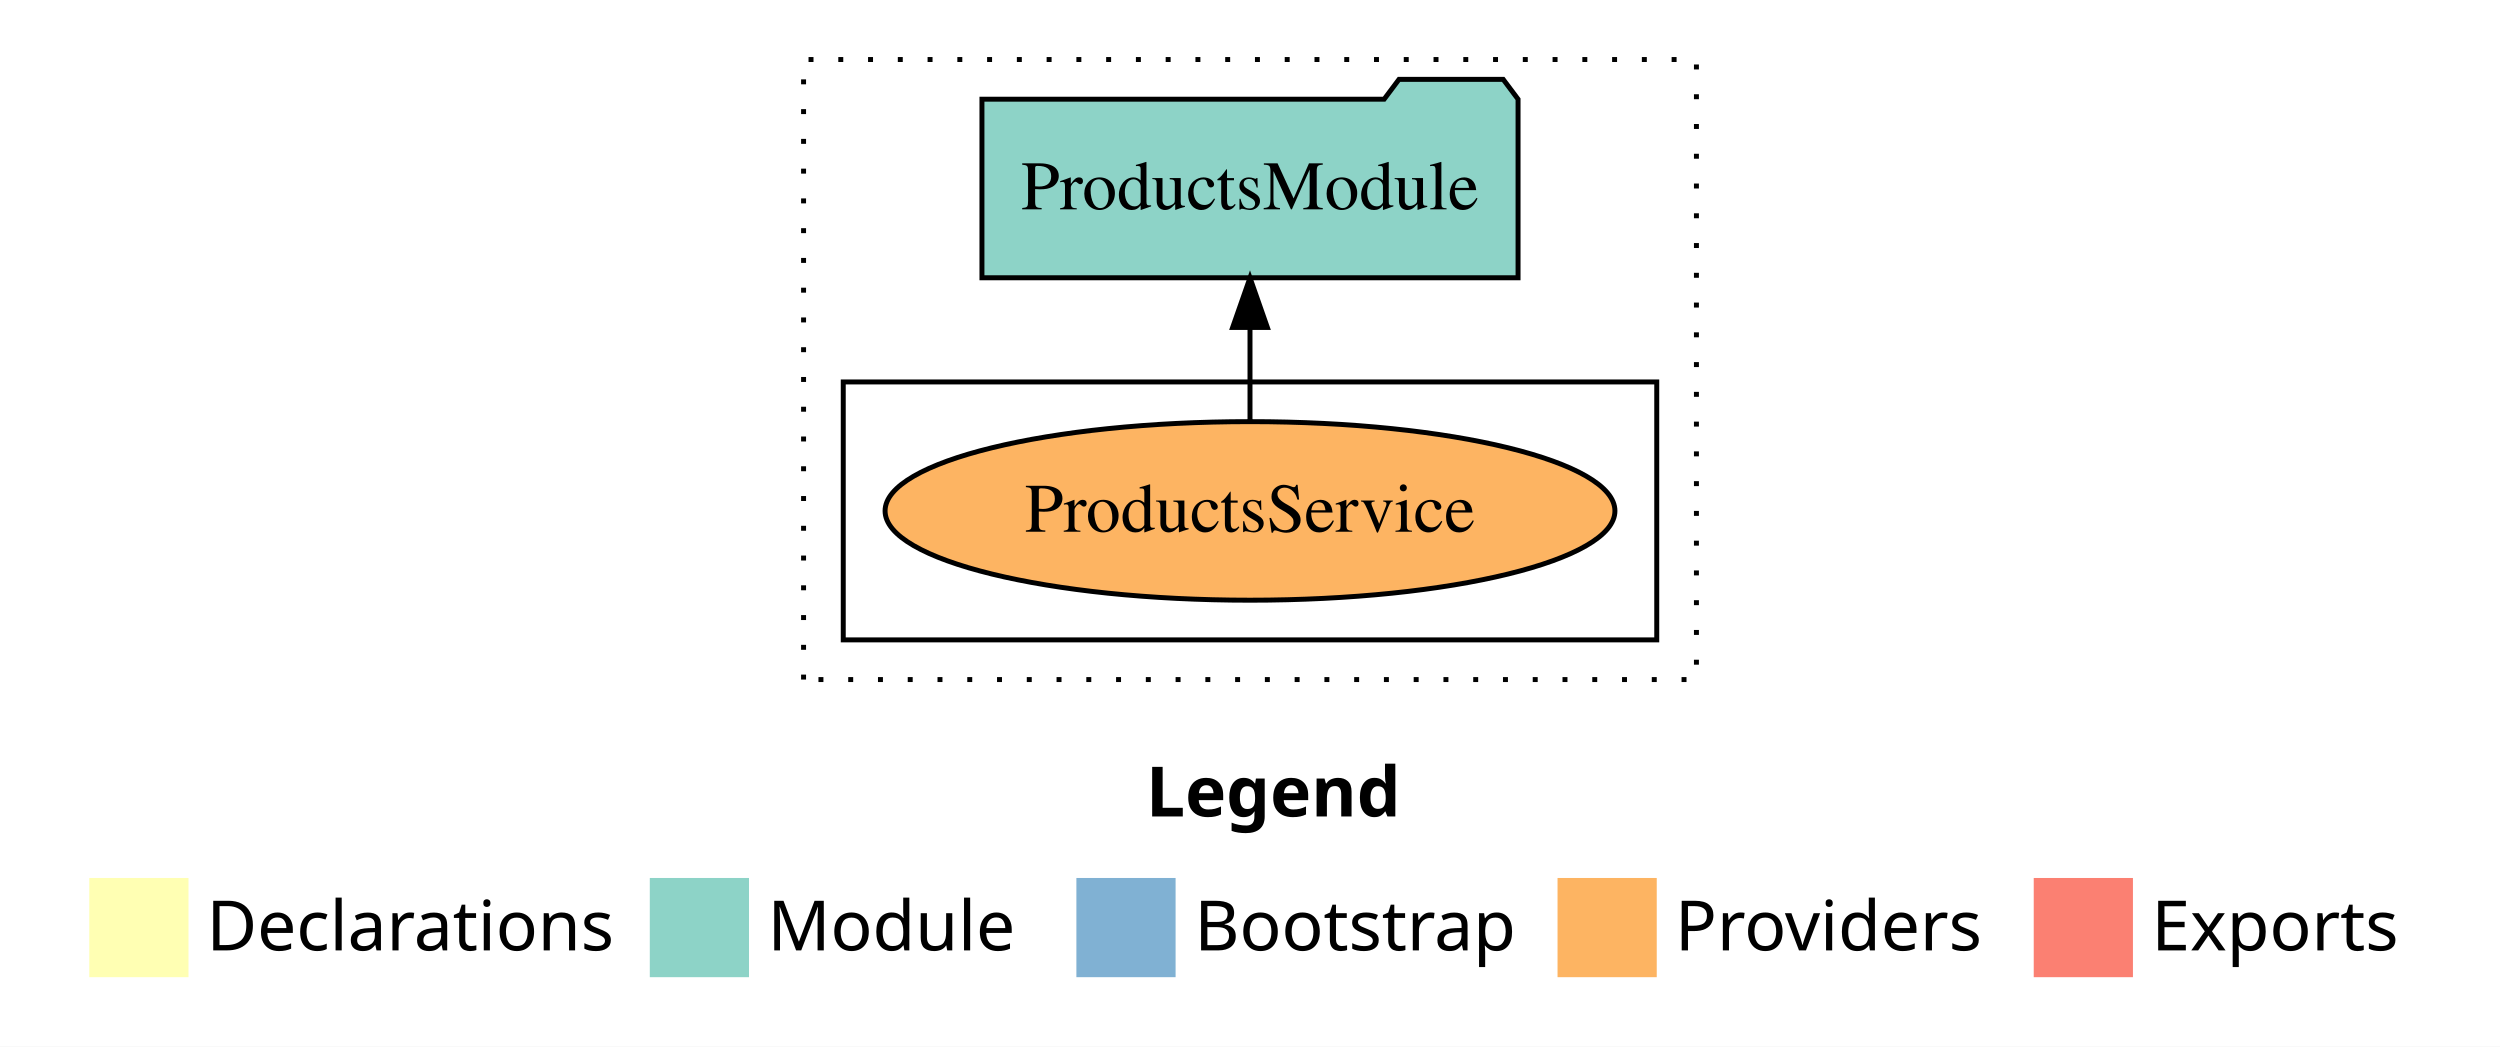
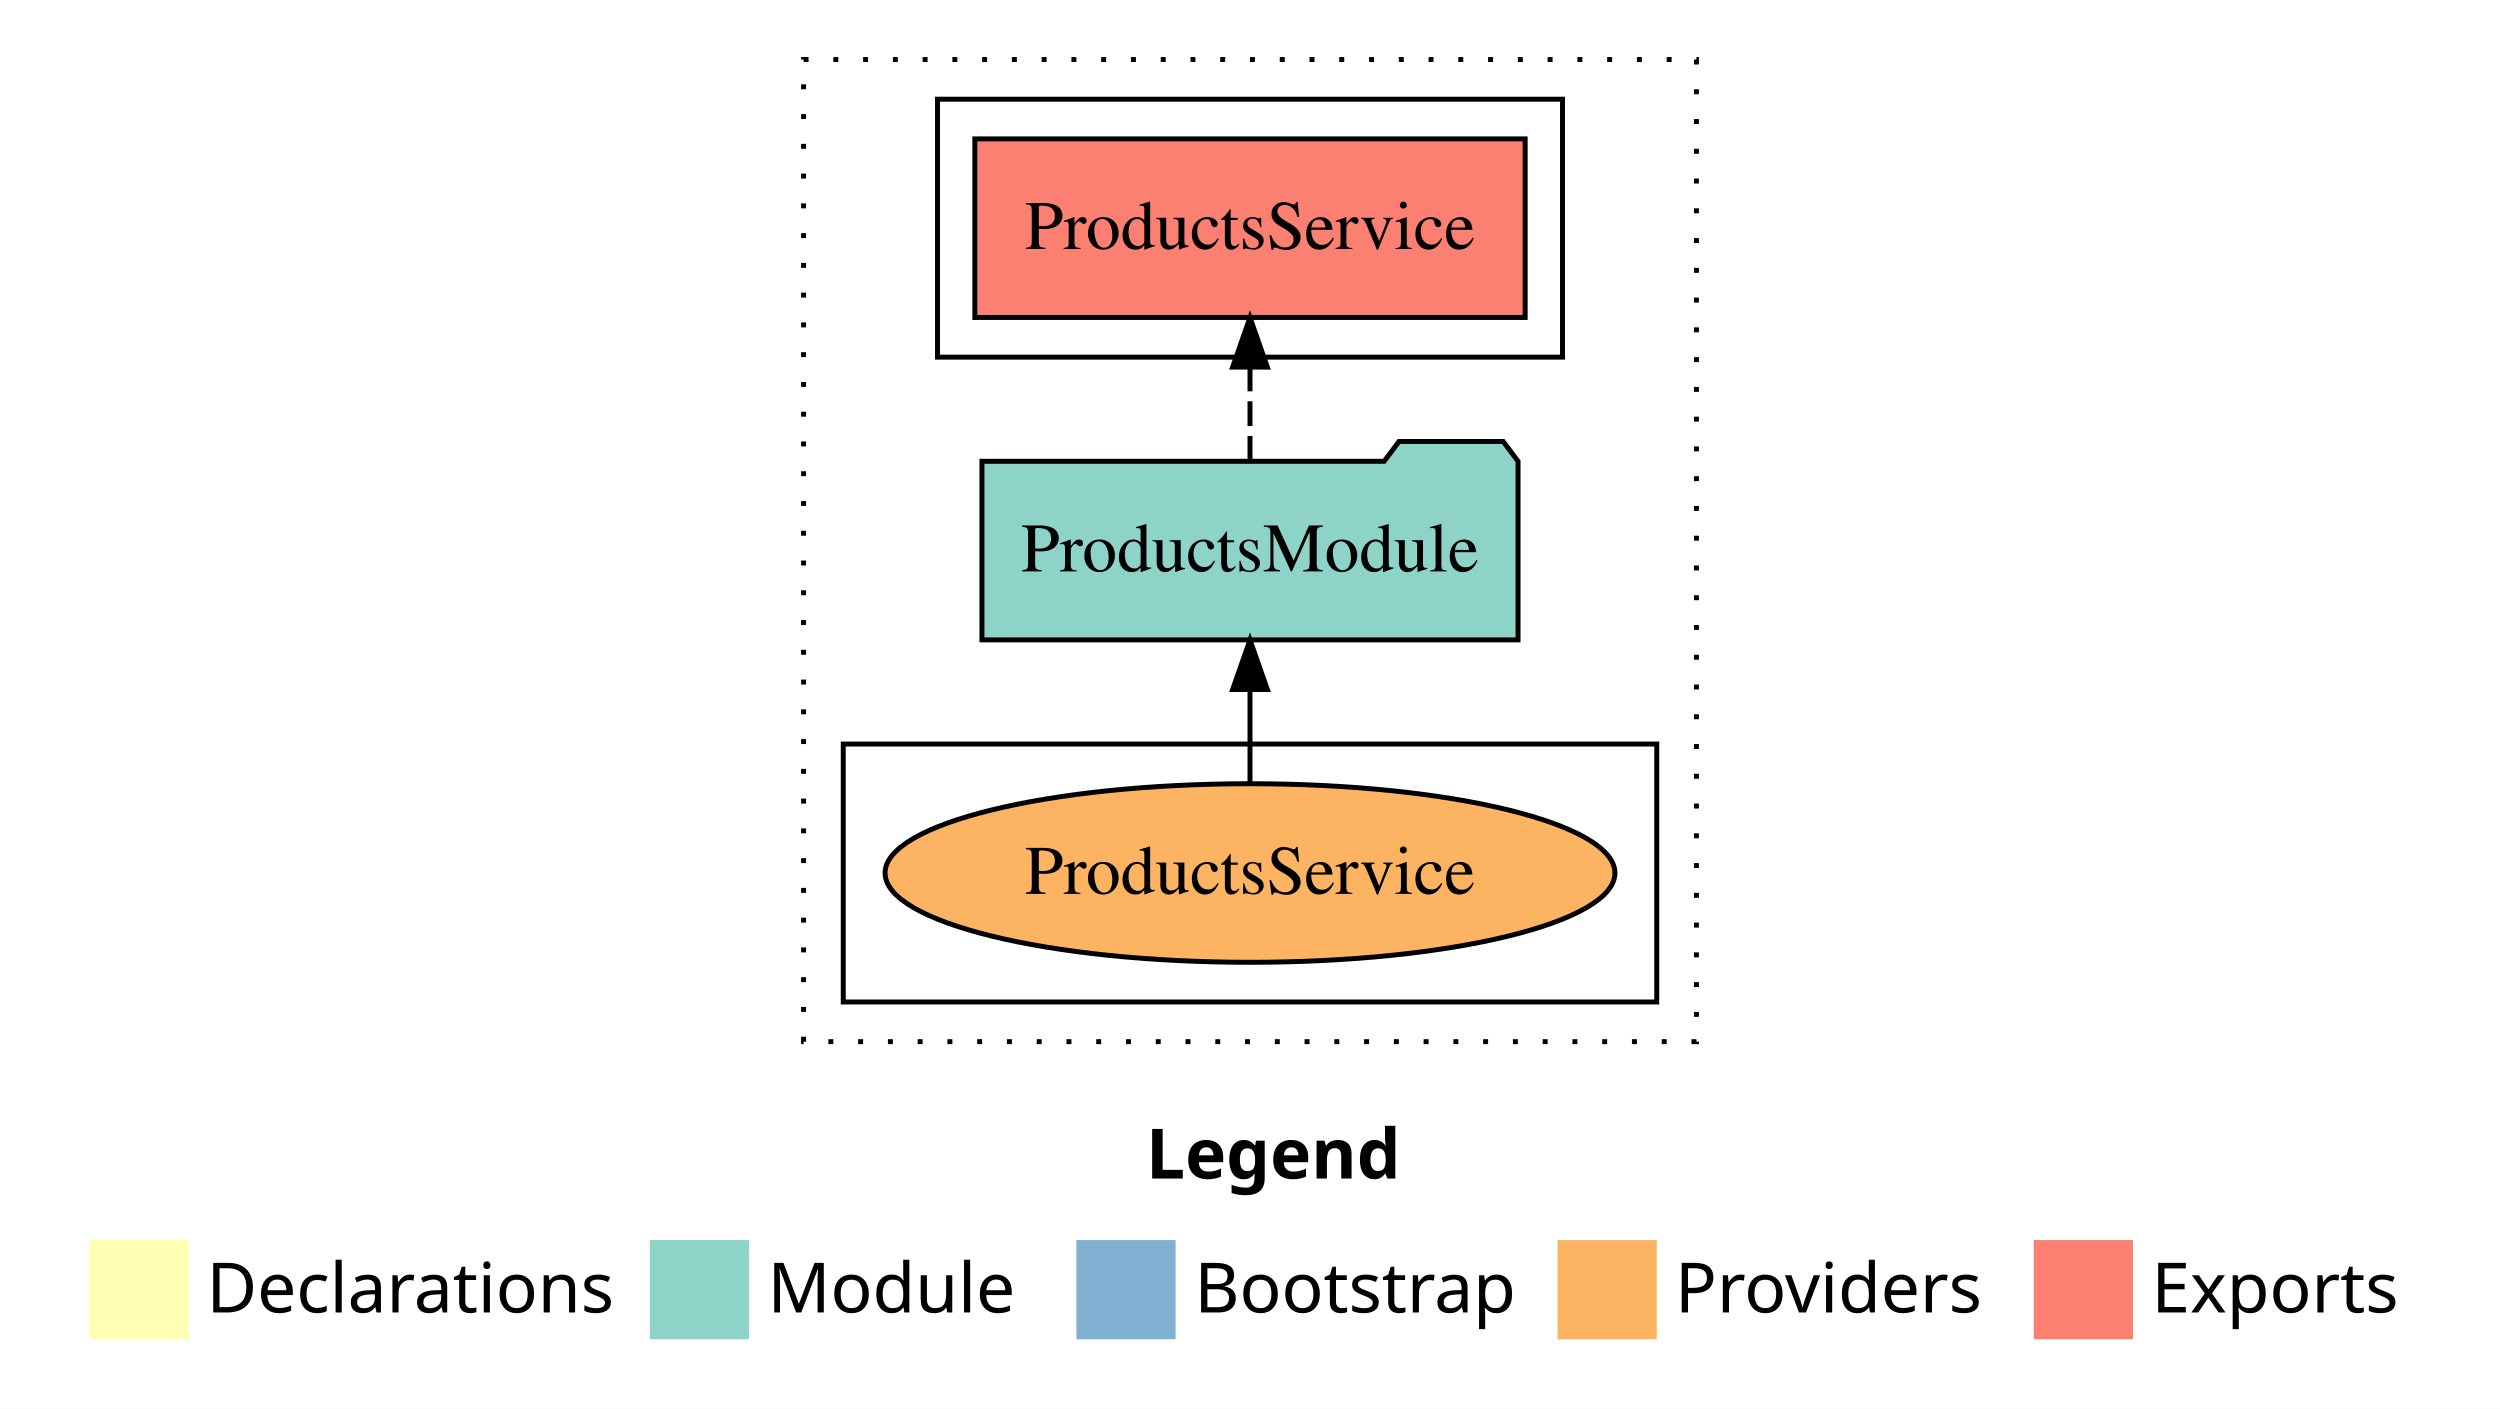
- <svg xmlns="http://www.w3.org/2000/svg" width="504pt" height="211pt" viewBox="0.00 0.00 504.00 211.00">
-   <g id="graph0" class="graph" transform="scale(1 1) rotate(0) translate(4 207)">
-     <polygon fill="white" stroke="transparent" points="-4,4 -4,-207 500,-207 500,4 -4,4" />
+ <svg xmlns="http://www.w3.org/2000/svg" width="504pt" height="284pt" viewBox="0.00 0.00 504.00 284.00">
+   <g id="graph0" class="graph" transform="scale(1 1) rotate(0) translate(4 280)">
+     <polygon fill="white" stroke="transparent" points="-4,4 -4,-280 500,-280 500,4 -4,4" />
    <text text-anchor="start" x="227.01" y="-42.4" font-family="Times-12" font-weight="bold" font-size="14.00">Legend</text>
    <polygon fill="#ffffb3" stroke="transparent" points="14,-10 14,-30 34,-30 34,-10 14,-10" />
    <text text-anchor="start" x="37.63" y="-15.4" font-family="Times-12" font-size="14.00">  Declarations</text>
    <polygon fill="#8dd3c7" stroke="transparent" points="127,-10 127,-30 147,-30 147,-10 127,-10" />
    <text text-anchor="start" x="150.73" y="-15.4" font-family="Times-12" font-size="14.00">  Module</text>
    <polygon fill="#80b1d3" stroke="transparent" points="213,-10 213,-30 233,-30 233,-10 213,-10" />
    <text text-anchor="start" x="236.78" y="-15.4" font-family="Times-12" font-size="14.00">  Bootstrap</text>
    <polygon fill="#fdb462" stroke="transparent" points="310,-10 310,-30 330,-30 330,-10 310,-10" />
    <text text-anchor="start" x="333.67" y="-15.4" font-family="Times-12" font-size="14.00">  Providers</text>
    <polygon fill="#fb8072" stroke="transparent" points="406,-10 406,-30 426,-30 426,-10 406,-10" />
    <text text-anchor="start" x="429.73" y="-15.4" font-family="Times-12" font-size="14.00">  Exports</text>
    <g id="clust1" class="cluster">
-       <polygon fill="none" stroke="black" stroke-dasharray="1,5" points="158,-70 158,-195 338,-195 338,-70 158,-70" />
+       <polygon fill="none" stroke="black" stroke-dasharray="1,5" points="158,-70 158,-268 338,-268 338,-70 158,-70" />
+     </g>
+     <g id="clust4" class="cluster">
+       <polygon fill="none" stroke="black" points="185,-208 185,-260 311,-260 311,-208 185,-208" />
    </g>
    <g id="clust6" class="cluster">
      <polygon fill="none" stroke="black" points="166,-78 166,-130 330,-130 330,-78 166,-78" />
    </g>
    <g id="node1" class="node">
-       <ellipse fill="#fdb462" stroke="black" cx="248" cy="-104" rx="73.57" ry="18" />
-       <text text-anchor="middle" x="248" y="-99.8" font-family="Times,serif" font-size="14.00">ProductsService</text>
+       <polygon fill="#fb8072" stroke="black" points="303.47,-252 192.53,-252 192.53,-216 303.47,-216 303.47,-252" />
+       <text text-anchor="middle" x="248" y="-229.8" font-family="Times,serif" font-size="14.00">ProductsService </text>
    </g>
    <g id="node2" class="node">
      <polygon fill="#8dd3c7" stroke="black" points="302.04,-187 299.04,-191 278.04,-191 275.04,-187 193.96,-187 193.96,-151 302.04,-151 302.04,-187" />
      <text text-anchor="middle" x="248" y="-164.8" font-family="Times,serif" font-size="14.00">ProductsModule</text>
    </g>
    <g id="edge1" class="edge">
+       <path fill="none" stroke="black" stroke-dasharray="5,2" d="M248,-187.11C248,-187.11 248,-205.99 248,-205.99" />
+       <polygon fill="black" stroke="black" points="244.5,-205.99 248,-215.99 251.5,-205.99 244.5,-205.99" />
+     </g>
+     <g id="node3" class="node">
+       <ellipse fill="#fdb462" stroke="black" cx="248" cy="-104" rx="73.57" ry="18" />
+       <text text-anchor="middle" x="248" y="-99.8" font-family="Times,serif" font-size="14.00">ProductsService</text>
+     </g>
+     <g id="edge2" class="edge">
      <path fill="none" stroke="black" d="M248,-122.11C248,-122.11 248,-140.99 248,-140.99" />
      <polygon fill="black" stroke="black" points="244.5,-140.99 248,-150.99 251.5,-140.99 244.5,-140.99" />
    </g>
  </g>
</svg>
